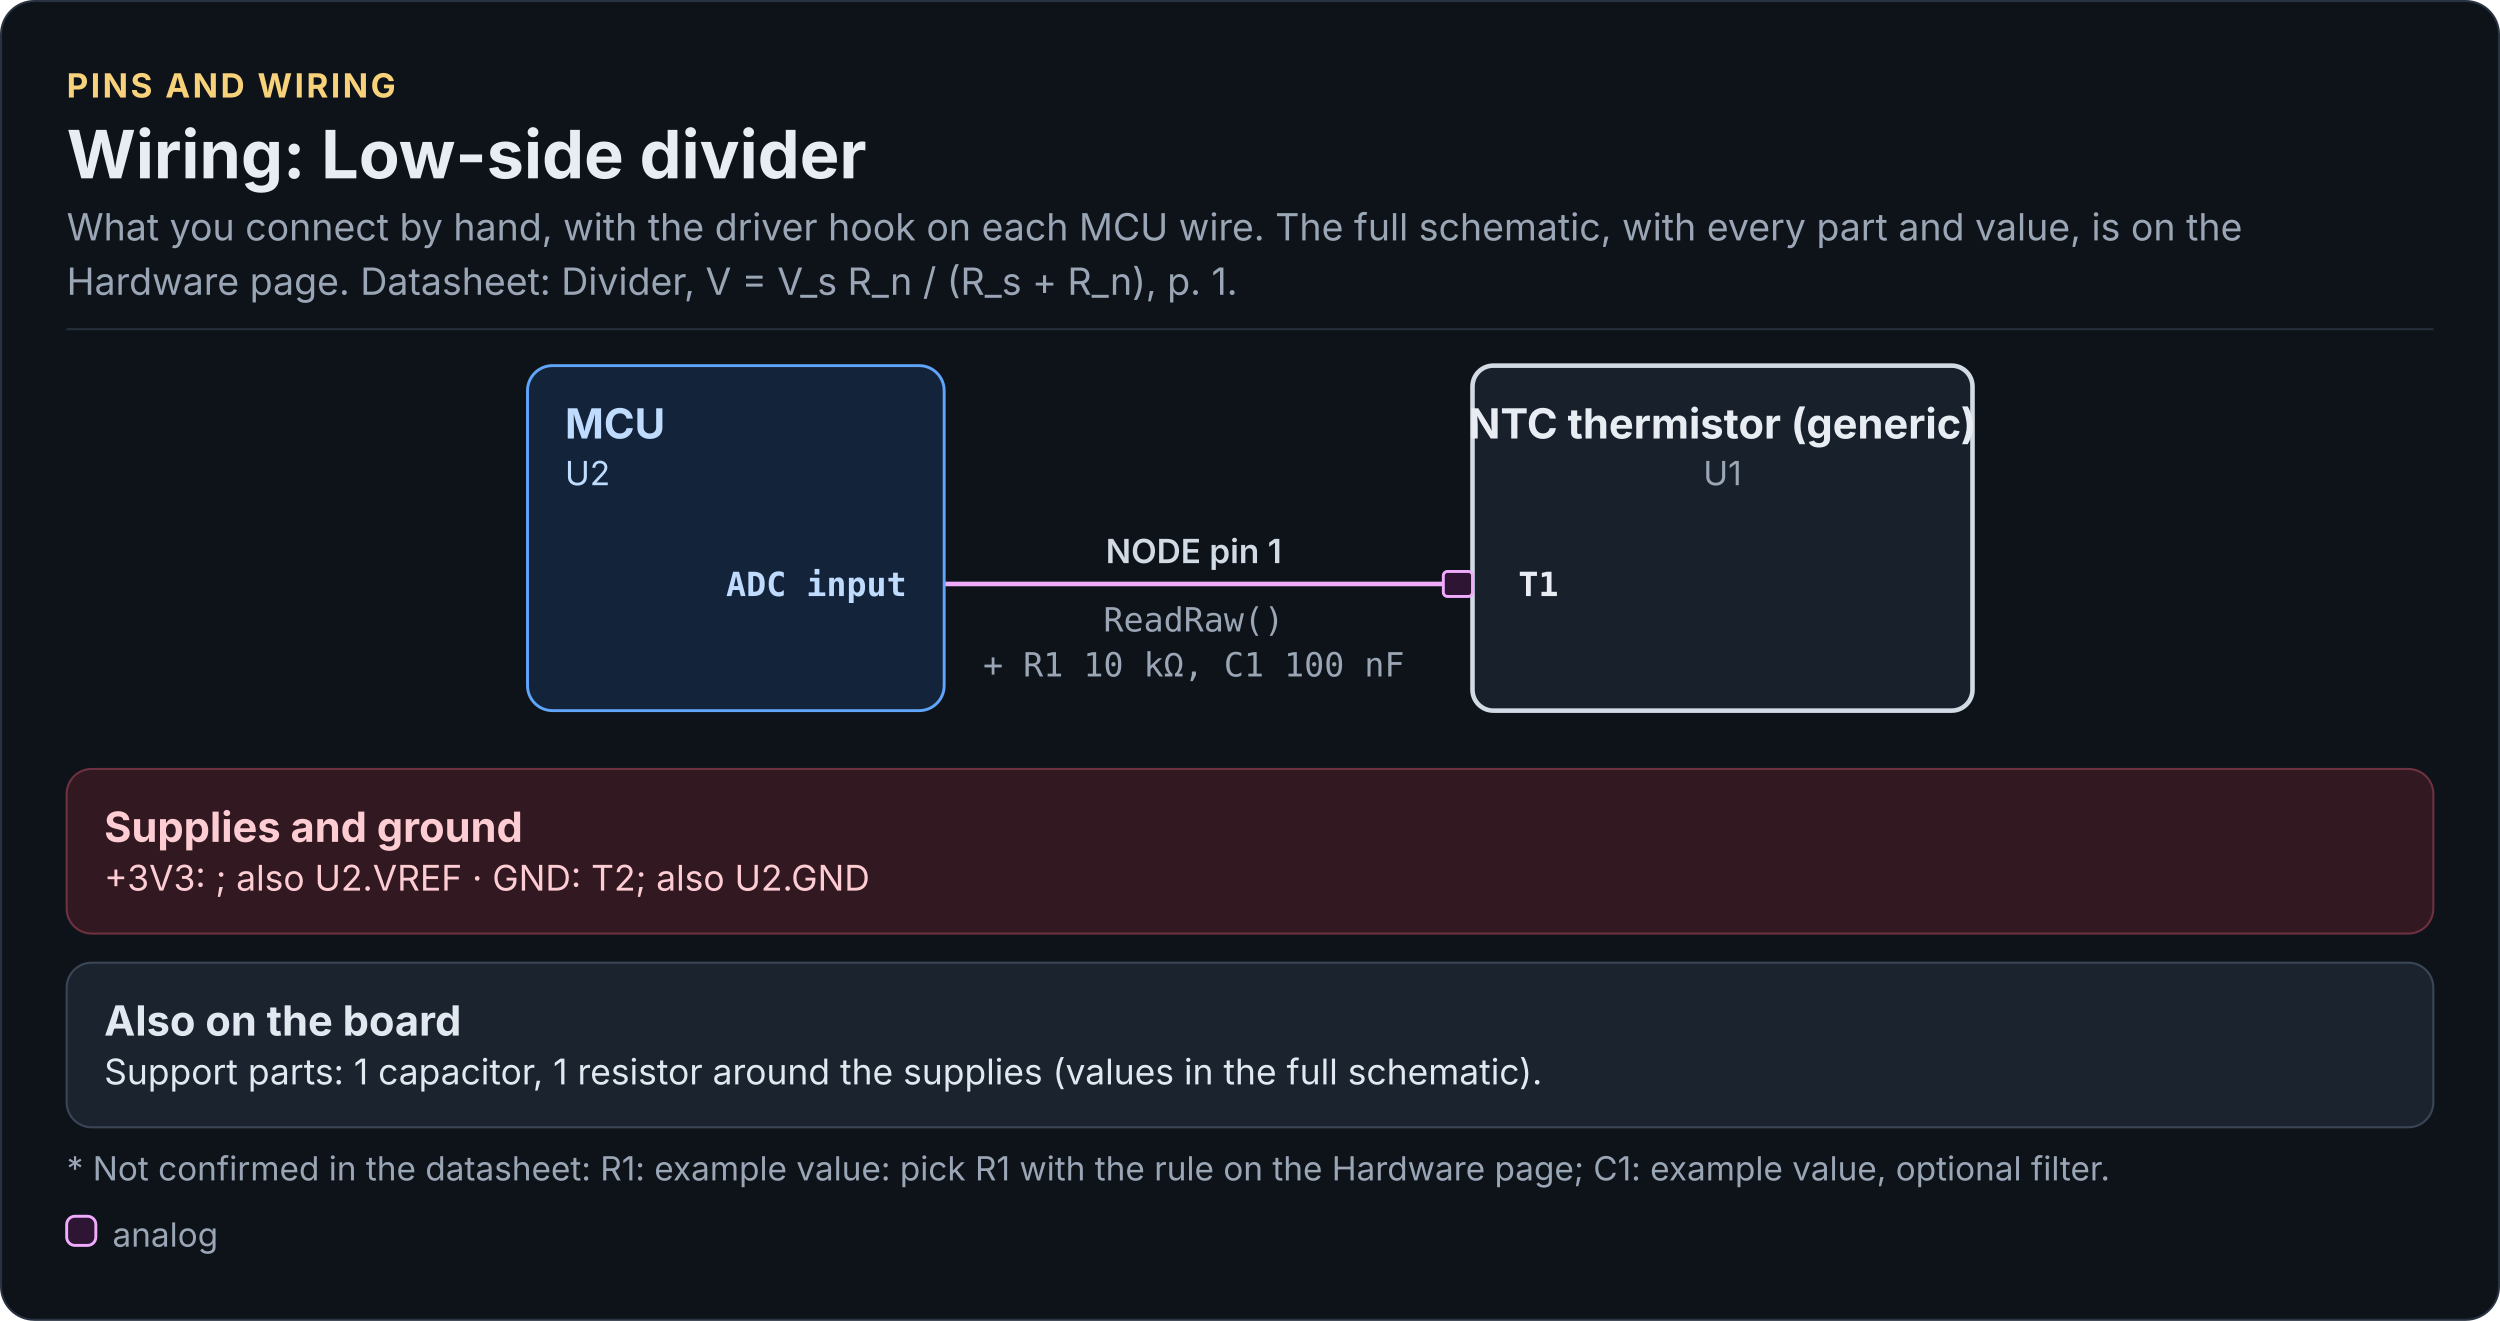
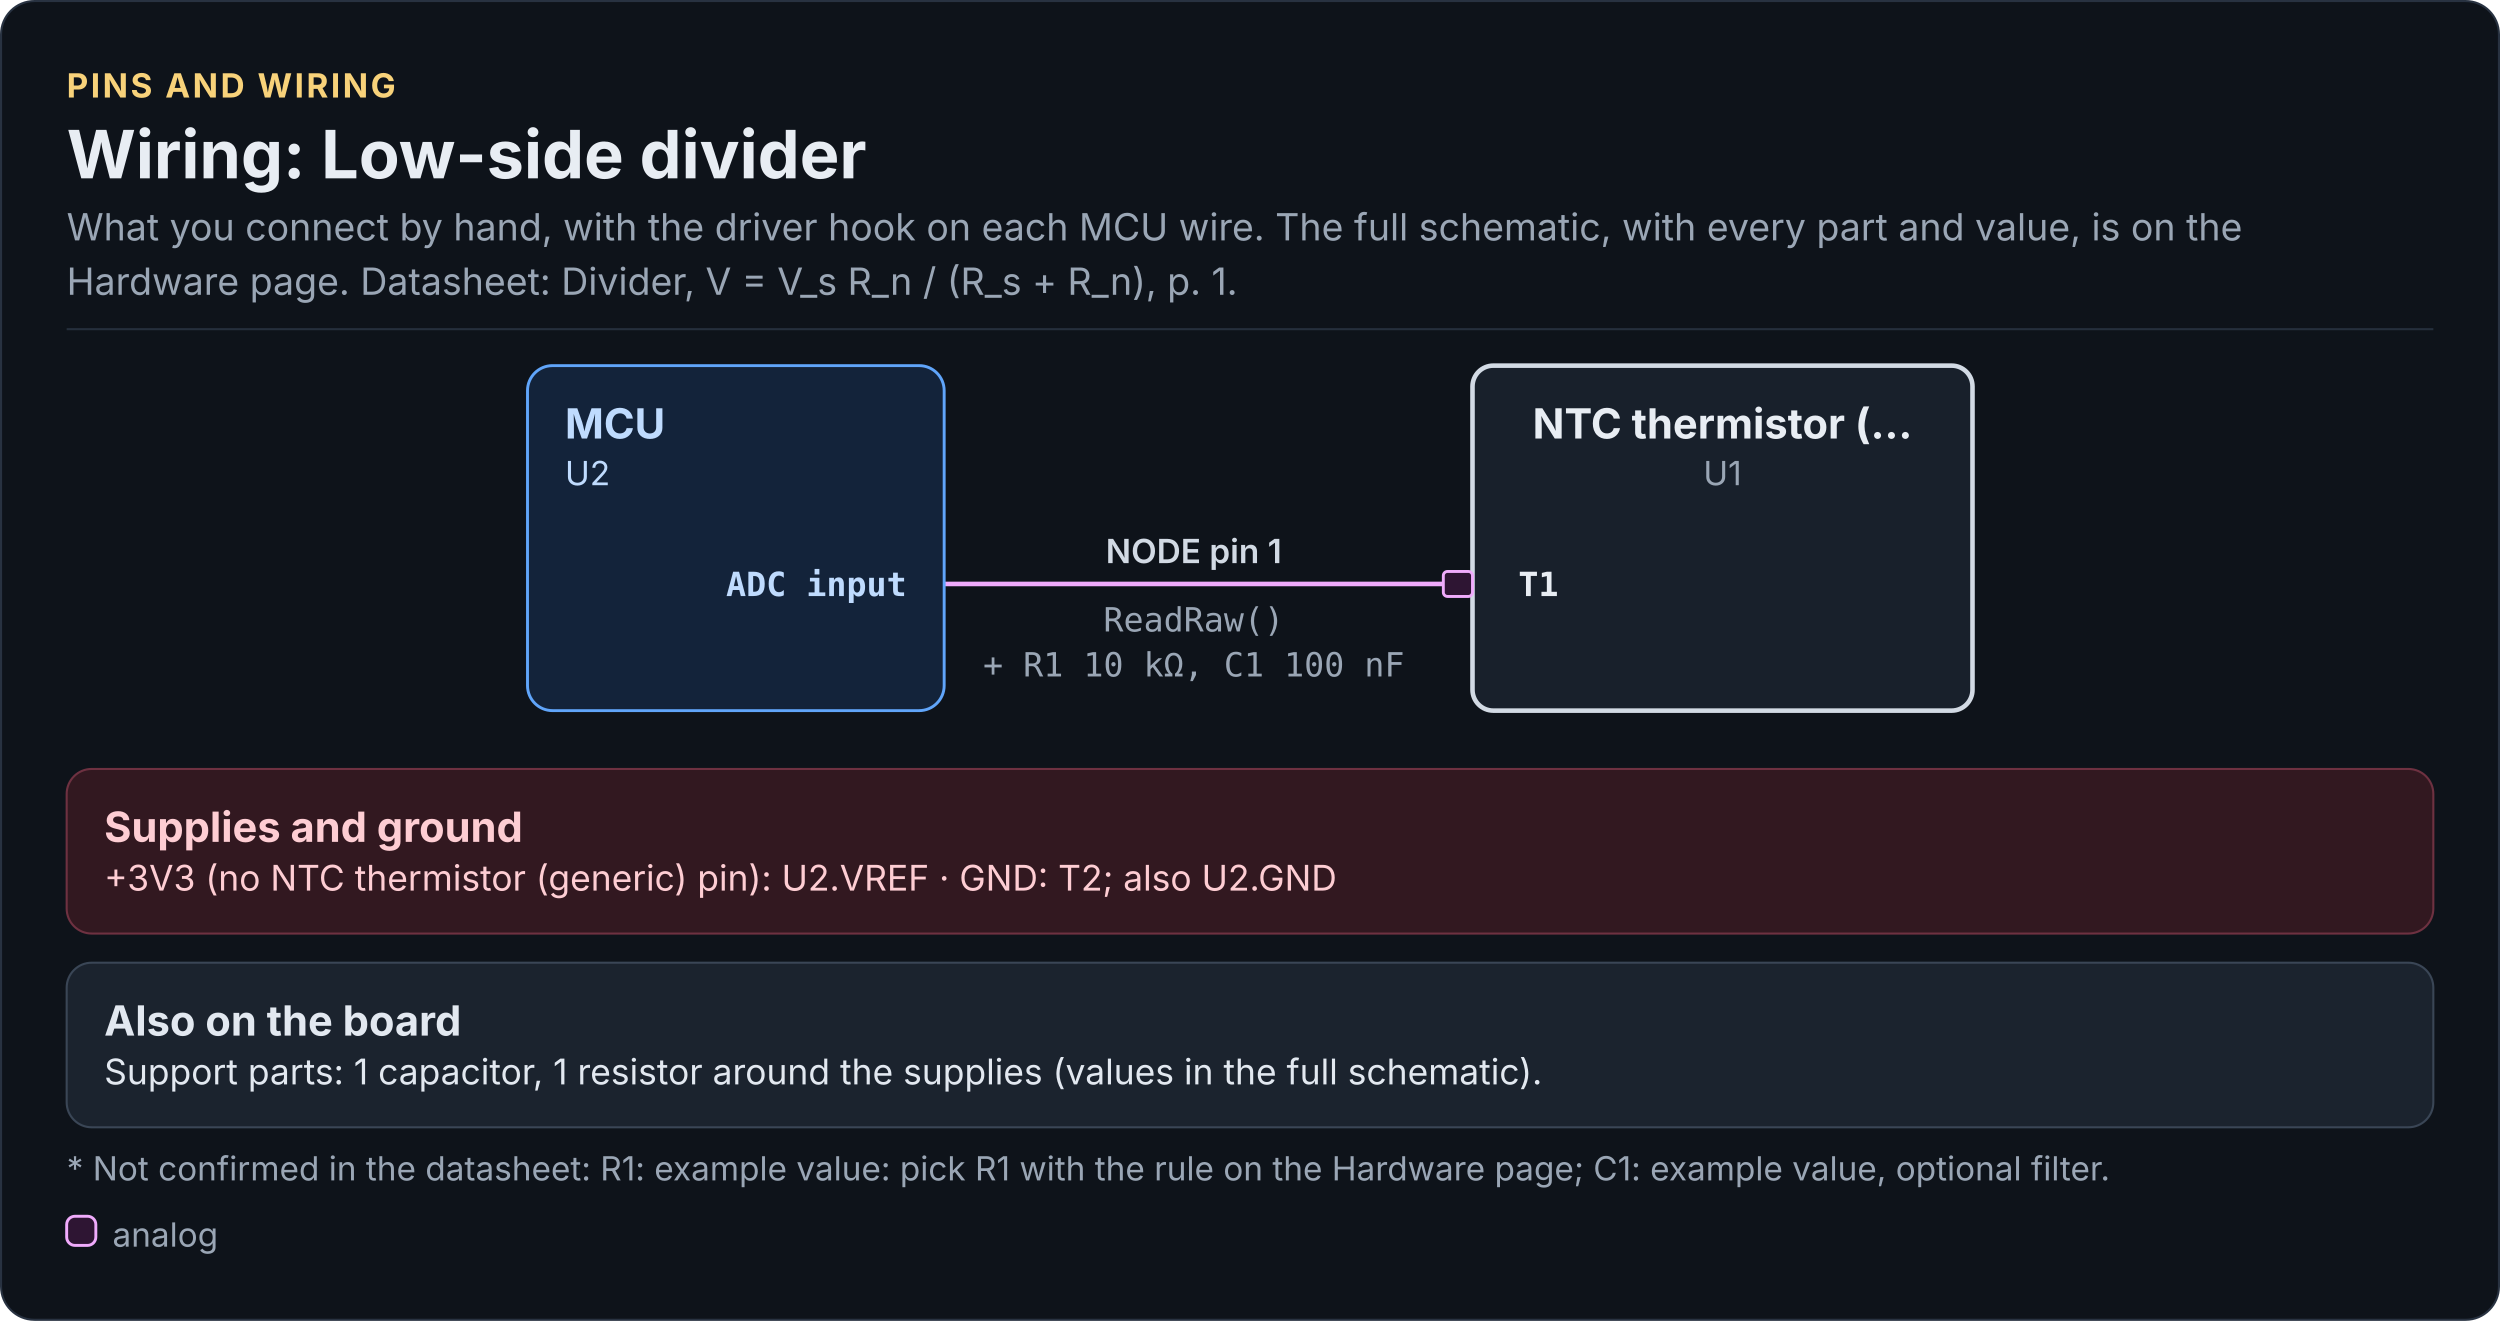
<svg xmlns="http://www.w3.org/2000/svg" width="1200" height="634" viewBox="0 0 1200 634" role="img" aria-labelledby="chip-wiring-divider-title chip-wiring-divider-desc" font-family="Inter, 'Segoe UI', Roboto, 'Helvetica Neue', Arial, sans-serif">
  <rect x="0.5" y="0.5" width="1199" height="633" rx="16" fill="#0E131A" stroke="#283241" />
  <text x="32" y="46.8" font-size="16" font-weight="700" letter-spacing="1.2" fill="#F8D27A">PINS AND WIRING</text>
  <text x="32" y="85.6" font-size="32" font-weight="700" fill="#E8EDF3">Wiring: Low-side divider</text>
  <text x="32" y="115.4" font-size="18" fill="#9AA6B5">What you connect by hand, with the driver hook on each MCU wire. The full schematic, with every part and value, is on the</text>
  <text x="32" y="141.5" font-size="18" fill="#9AA6B5">Hardware page. Datasheet: Divider, V = V_s R_n / (R_s + R_n), p. 1.</text>
  <rect x="32" y="157.5" width="1136" height="1" fill="#252F3C" />
  <path d="M453.2 280.3 L692.8 280.3" fill="none" stroke="#F0ABFC" stroke-width="2.2" />
  <rect x="706.8" y="175.5" width="240" height="165.6" rx="10" fill="#18202B" stroke="#D2DAE4" stroke-width="2.2" />
  <rect x="253.2" y="175.5" width="200" height="165.6" rx="12" fill="#13233A" stroke="#60A5FA" stroke-width="1.4" />
  <rect x="32" y="369.1" width="1136" height="79" rx="12" fill="#321820" stroke="#6E3141" stroke-width="1" />
  <rect x="32" y="462.1" width="1136" height="79" rx="12" fill="#1B232E" stroke="#3A4656" stroke-width="1" />
-   <text x="826.8" y="210.5" font-size="20" font-weight="700" text-anchor="middle" fill="#E8EDF3">NTC thermistor (generic)</text>
+   <text x="826.8" y="210.5" font-size="20" font-weight="700" text-anchor="middle" fill="#E8EDF3">NTC thermistor (…</text>
  <text x="826.8" y="232.9" font-size="16" text-anchor="middle" fill="#9AA6B5">U1</text>
  <text x="271.2" y="210.5" font-size="20" font-weight="700" fill="#BFDBFE">MCU</text>
  <text x="271.2" y="232.9" font-size="16" fill="#BFDBFE">U2</text>
  <text x="435.2" y="286.1" font-size="16" font-weight="600" font-family="'JetBrains Mono', 'SFMono-Regular', Menlo, Consolas, monospace" text-anchor="end" fill="#BFDBFE">ADC input</text>
  <text x="728.8" y="286.1" font-size="16" font-weight="700" font-family="'JetBrains Mono', 'SFMono-Regular', Menlo, Consolas, monospace" fill="#E8EDF3">T1</text>
  <rect x="692.8" y="274.3" width="14" height="12" rx="2" fill="#2E1533" stroke="#F0ABFC" stroke-width="1.4" />
  <text x="573" y="270.3" font-size="16" font-weight="600" text-anchor="middle" fill="#D2DAE4">NODE  pin 1</text>
  <text x="573" y="303.1" font-size="16" font-family="'JetBrains Mono', 'SFMono-Regular', Menlo, Consolas, monospace" text-anchor="middle" fill="#9AA6B5">ReadRaw()</text>
  <text x="573" y="324.7" font-size="16" font-family="'JetBrains Mono', 'SFMono-Regular', Menlo, Consolas, monospace" text-anchor="middle" fill="#9AA6B5">+ R1 10 kΩ, C1 100 nF</text>
  <text x="50" y="404.1" font-size="20" font-weight="700" fill="#FECDD3">Supplies and ground</text>
-   <text x="50" y="427.5" font-size="17" fill="#FECDD3">+3V3: ; also U2.VREF · GND: T2; also U2.GND</text>
+   <text x="50" y="427.5" font-size="17" fill="#FECDD3">+3V3 (no NTC thermistor (generic) pin): U2.VREF · GND: T2; also U2.GND</text>
  <text x="50" y="497.1" font-size="20" font-weight="700" fill="#E2E8F0">Also on the board</text>
  <text x="50" y="520.5" font-size="17" fill="#E2E8F0">Support parts: 1 capacitor, 1 resistor around the supplies (values in the full schematic).</text>
  <text x="32" y="566.6" font-size="16" fill="#9AA6B5">* Not confirmed in the datasheet: R1: example value: pick R1 with the rule on the Hardware page; C1: example value, optional filter.</text>
  <rect x="32" y="583.8" width="14" height="14" rx="4" fill="#2E1533" stroke="#F0ABFC" stroke-width="1.4" />
  <text x="54" y="598.4" font-size="16" fill="#9AA6B5">analog</text>
</svg>
